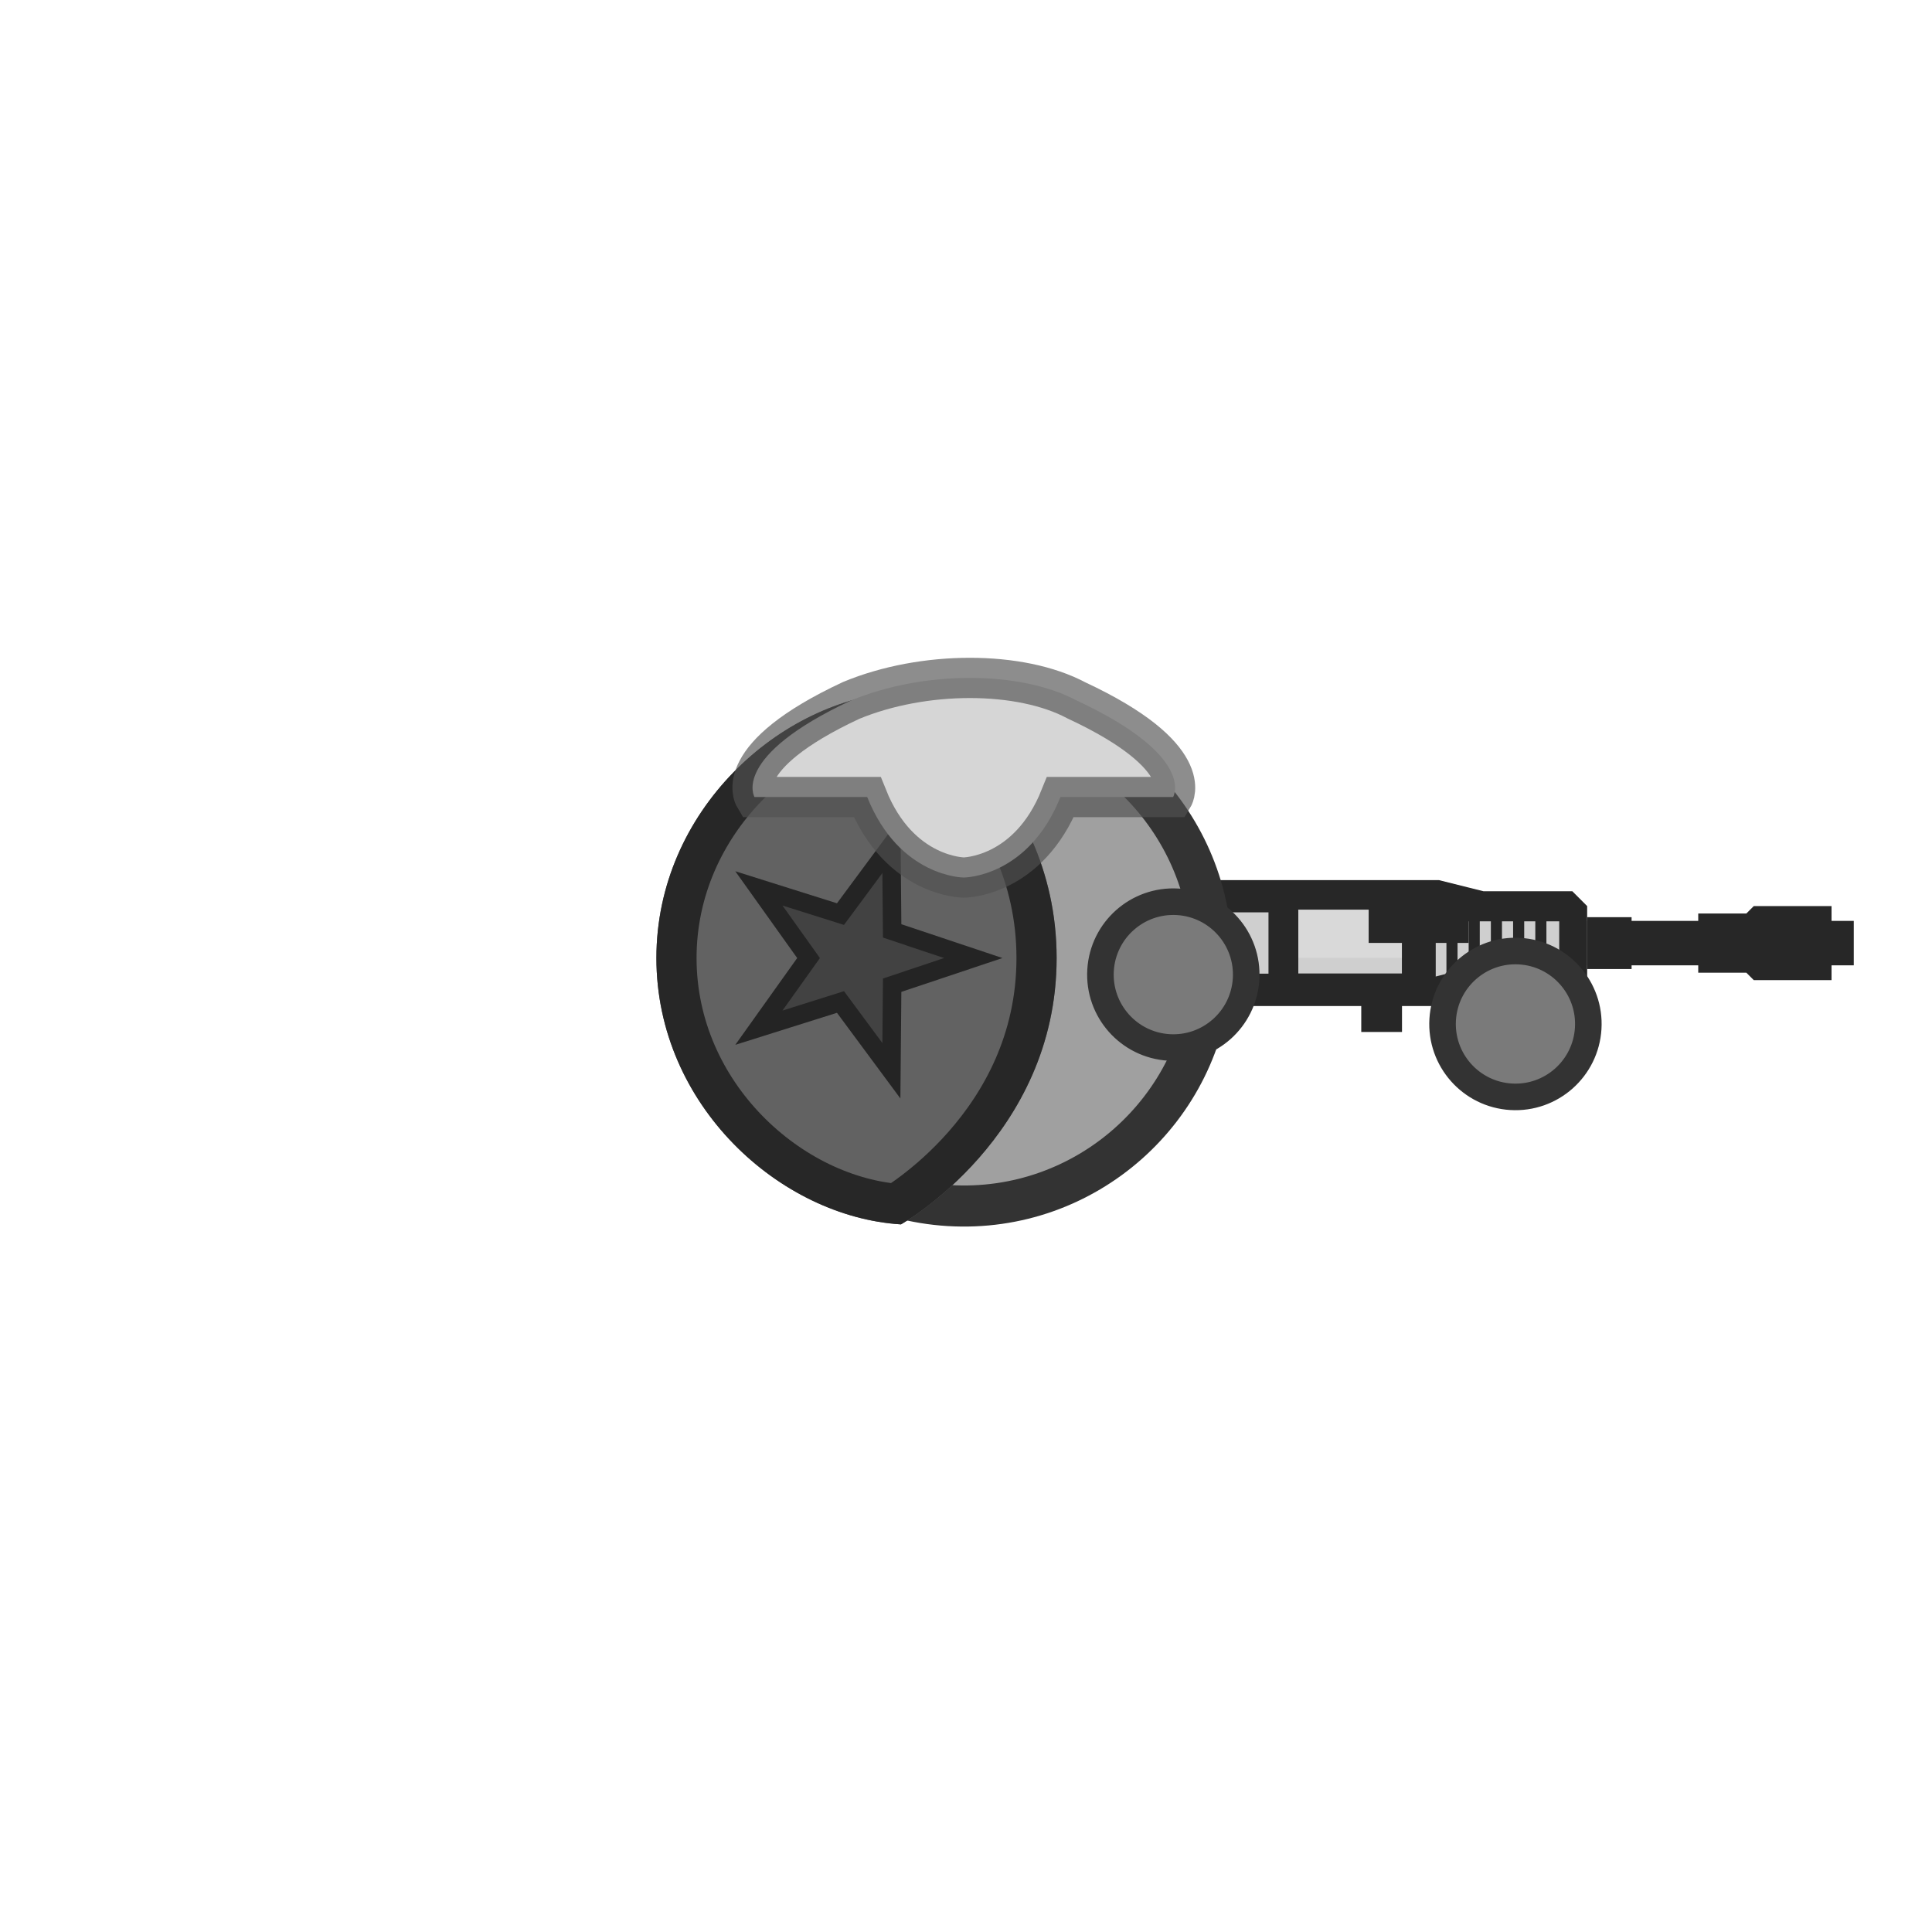
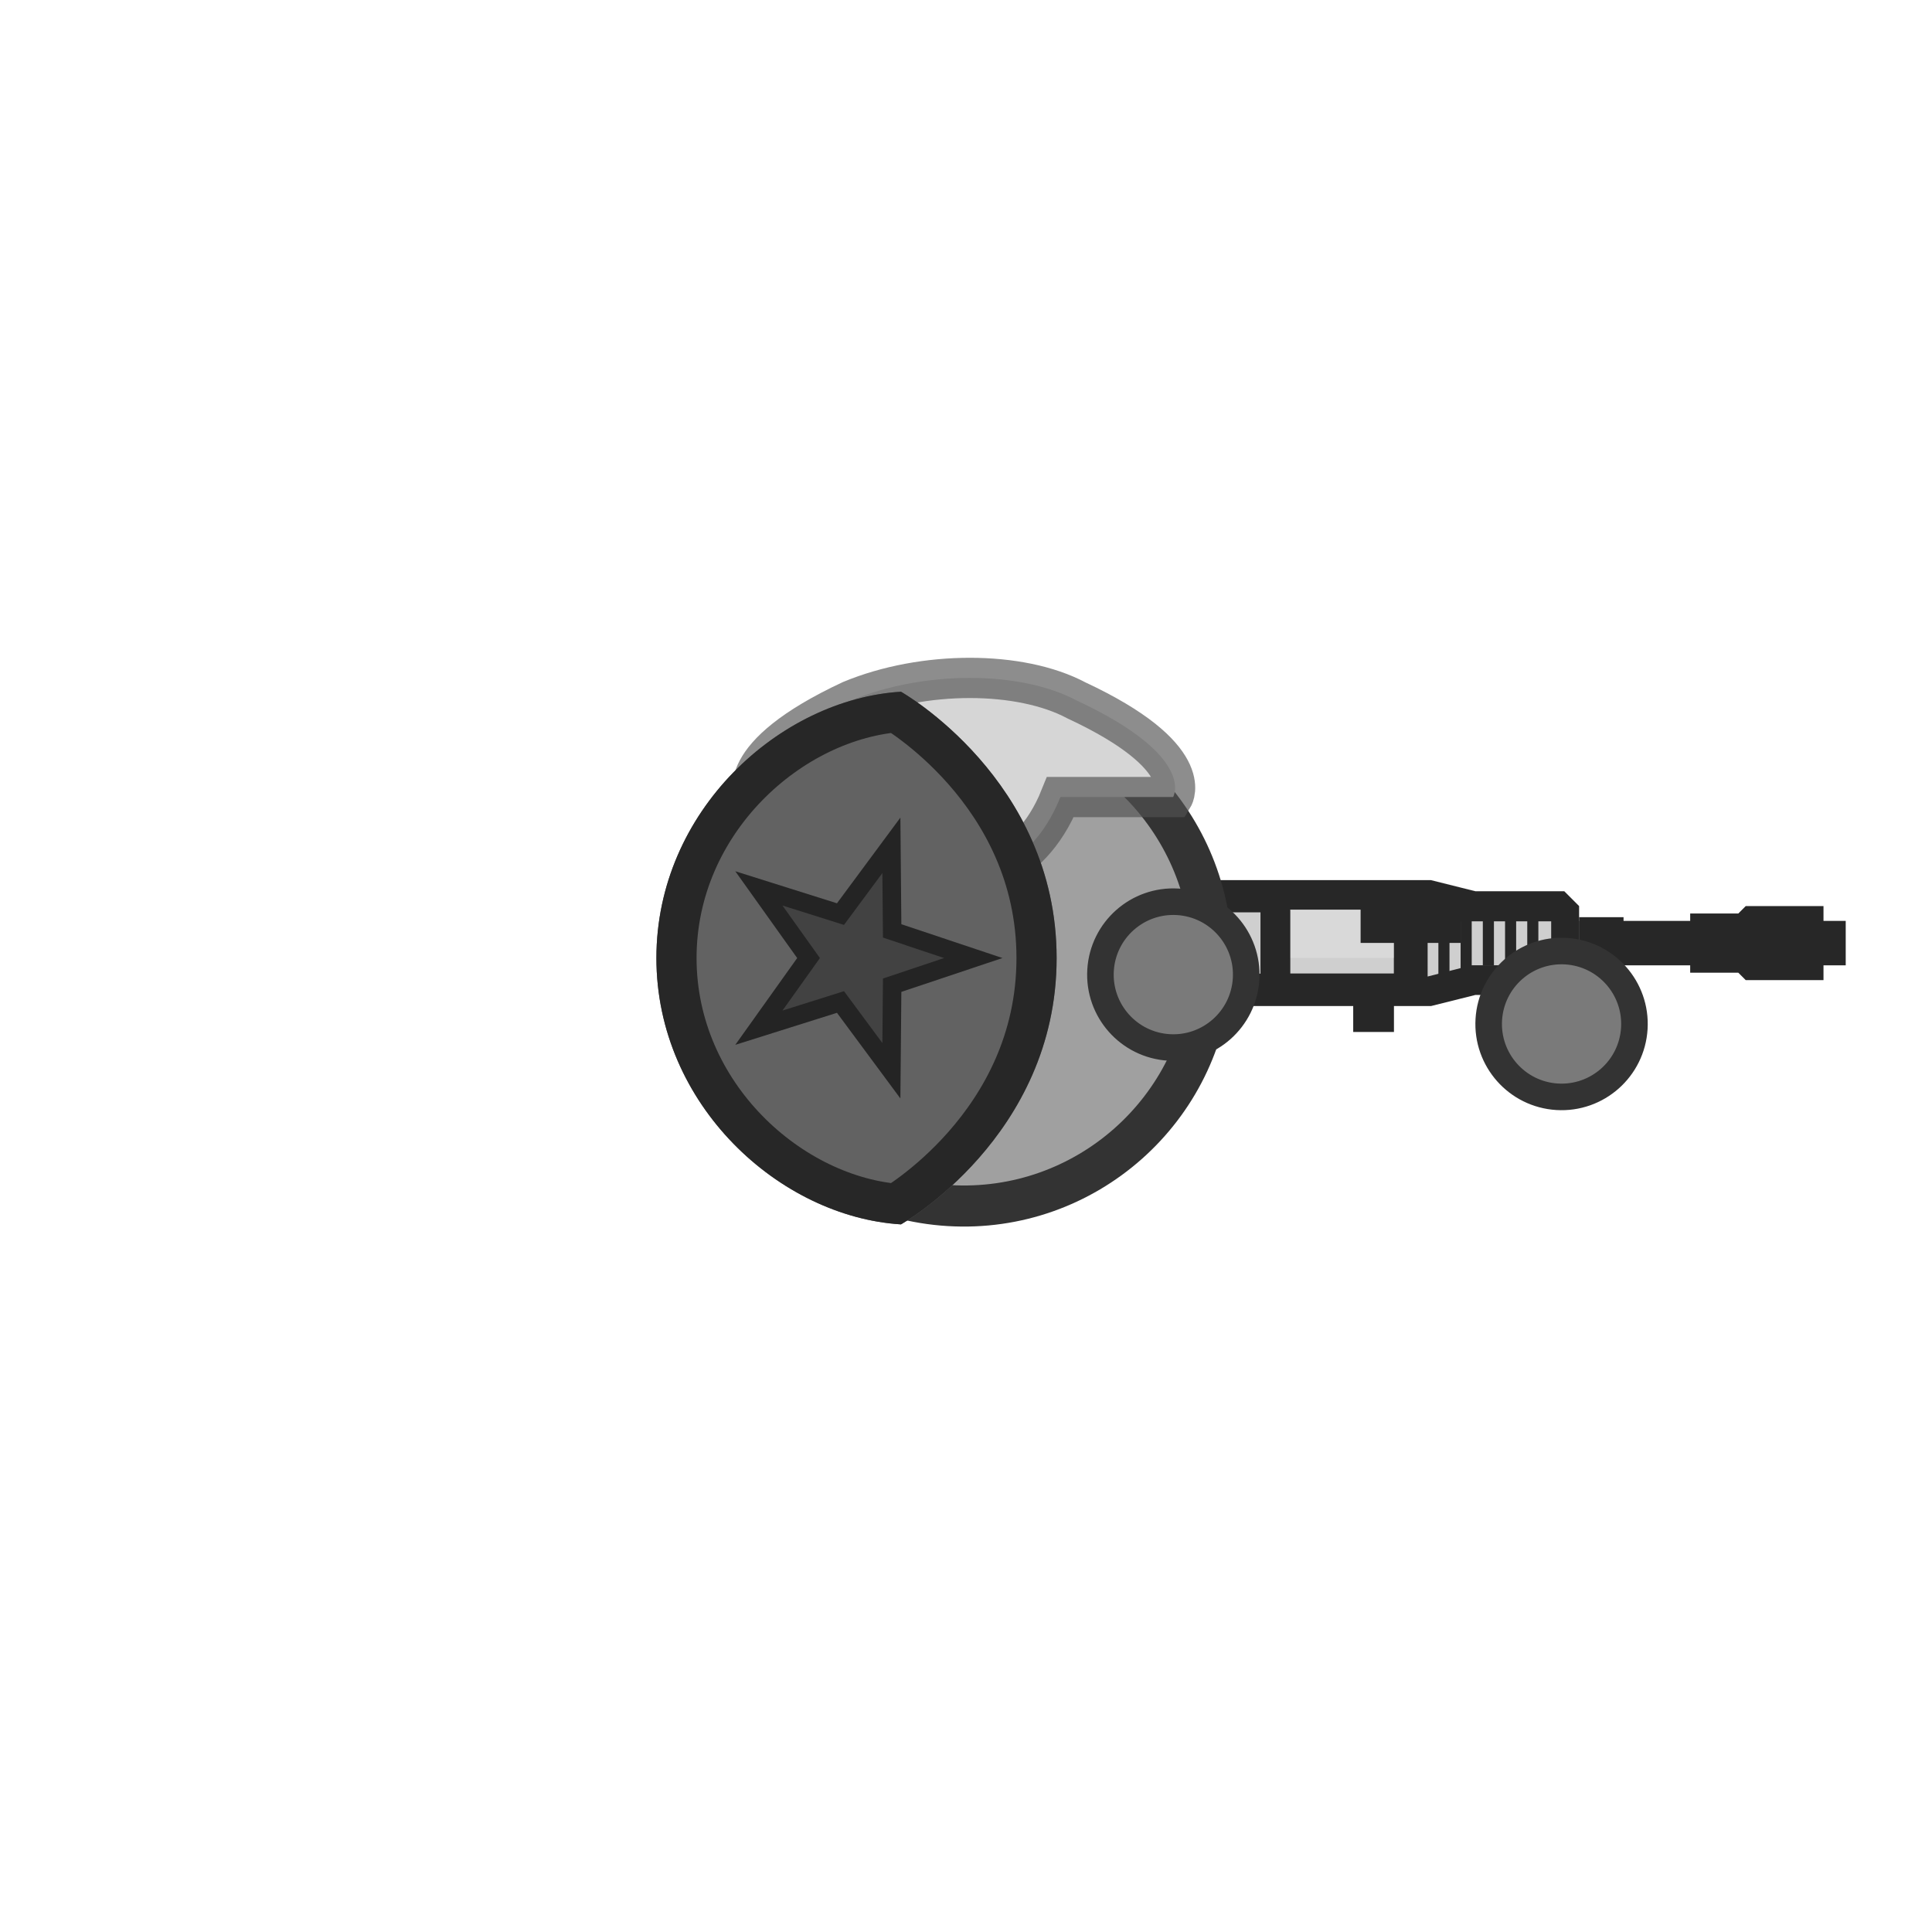
<svg xmlns="http://www.w3.org/2000/svg" width="480" height="480" viewBox="0 0 127 127" version="1.1" id="svg5">
  <defs id="defs1">
    <clipPath id="b">
      <path d="m 188,128 c 0,80 -69.756,119.362 -69.756,119.362 C 64,244 8.638,193.922 8.638,128 8.638,62.078 64,12 118.244,8.638 118.244,8.638 188,48 188,128 Z" fill="#252525" fill-opacity="0.601" stroke-width="12.537" id="path1" />
    </clipPath>
  </defs>
-   <g id="g1" transform="translate(-41.8044,-3.704107)">
+   <g id="g1" transform="translate(-42.33357,-3.704107)">
    <path style="fill:#272727;fill-opacity:1;stroke:none;stroke-width:1px;stroke-linecap:butt;stroke-linejoin:miter;stroke-opacity:1" d="m 146.136,63.265 v 4.868 l -0.974,0.974 h -5.842 l -2.921,0.73 h -16.552 l -1.947,-0.487 v -7.303 l 1.947,-0.487 h 16.552 l 2.921,0.73 h 5.842 z" id="path33" />
    <rect style="fill:#cfcfcf;fill-opacity:1;stroke:none;stroke-width:1.693;stroke-linecap:round" id="rect2" width="5.152" height="4.031" x="-125.198" y="63.677" transform="scale(-1,1)" />
    <path style="fill:#cfcfcf;fill-opacity:1;stroke:none;stroke-width:1.693;stroke-linecap:round" d="m 136.179,67.895 2.911,-0.743 h -2.911 z" id="path6" />
    <rect style="fill:#cfcfcf;fill-opacity:1;stroke:none;stroke-width:1.693;stroke-linecap:round" id="rect2-3" width="6.843" height="4.187" x="-133.969" y="63.508" transform="scale(-1,1)" />
    <rect style="fill:#cfcfcf;fill-opacity:1;stroke:none;stroke-width:1.693;stroke-linecap:round" id="rect2-3-6" width="8.121" height="2.888" x="-144.3" y="64.268" transform="scale(-1,1)" />
    <path style="fill:#272727;fill-opacity:1;stroke:none;stroke-width:0.265px;stroke-linecap:butt;stroke-linejoin:miter;stroke-opacity:1" d="m 163.662,64.239 v 2.921 h -17.526 v -2.921 z" id="path2" />
    <path style="fill:#272727;fill-opacity:1;stroke:none;stroke-width:0.265px;stroke-linecap:butt;stroke-linejoin:miter;stroke-opacity:1" d="m 146.136,63.995 h 2.921 v 3.408 h -2.921 z" id="path4-9" />
    <path style="fill:#272727;fill-opacity:1;stroke:none;stroke-width:0.265px;stroke-linecap:butt;stroke-linejoin:miter;stroke-opacity:1" d="m 153.438,63.752 h 3.164 l 0.487,-0.487 h 5.112 v 4.868 h -5.112 l -0.487,-0.487 h -3.164 z" id="path5-3" />
    <path style="fill:#d9d9d9;fill-opacity:1;stroke:none;stroke-width:0.265px;stroke-linecap:butt;stroke-linejoin:miter;stroke-opacity:1" d="m 133.965,63.508 v 3.164 h -6.816 v -3.164 z" id="path39" />
    <path style="fill:#272727;fill-opacity:1;stroke:none;stroke-width:0.265px;stroke-linecap:butt;stroke-linejoin:miter;stroke-opacity:1" d="m 143.458,64.239 v 2.921 H 142.728 v -2.921 z" id="path13" />
    <path style="fill:#272727;fill-opacity:1;stroke:none;stroke-width:0.265px;stroke-linecap:butt;stroke-linejoin:miter;stroke-opacity:1" d="m 141.998,64.239 v 2.921 h -0.73 v -2.921 z" id="path13-7" />
    <path style="fill:#272727;fill-opacity:1;stroke:none;stroke-width:0.265px;stroke-linecap:butt;stroke-linejoin:miter;stroke-opacity:1" d="m 140.537,64.239 v 2.921 h -0.73 v -2.921 z" id="path13-8" />
    <path style="fill:#272727;fill-opacity:1;stroke:none;stroke-width:0.265px;stroke-linecap:butt;stroke-linejoin:miter;stroke-opacity:1" d="m 139.077,63.752 v 3.895 h -0.73 v -3.895 z" id="path13-4" />
    <path style="fill:#272727;fill-opacity:1;stroke:none;stroke-width:0.265px;stroke-linecap:butt;stroke-linejoin:miter;stroke-opacity:1" d="m 137.616,63.508 v 4.382 h -0.73 v -4.382 z" id="path13-4-7" />
    <path style="fill:#272727;fill-opacity:1;stroke:none;stroke-width:0.265px;stroke-linecap:butt;stroke-linejoin:miter;stroke-opacity:1" d="m 117.899,62.048 -1.947,0.974 -9.737,0.73 -0.487,0.487 v 2.921 l 0.487,0.487 9.737,0.73 1.947,0.974 z" id="path23" />
    <path style="fill:#272727;fill-opacity:1;stroke:none;stroke-width:1px;stroke-linecap:butt;stroke-linejoin:miter;stroke-opacity:1" d="m 133.965,68.377 v 3.164 h -2.678 v -3.164 z" id="path31" />
    <path style="fill:#272727;fill-opacity:1;stroke:none;stroke-width:0.265px;stroke-linecap:butt;stroke-linejoin:miter;stroke-opacity:1" d="m 138.346,63.484 v 2.203 h -2.191 v 2.203 h -2.191 v -2.203 h -2.191 v -2.203 z" id="path34" />
    <circle style="fill:#cfcfcf;fill-opacity:1;fill-rule:evenodd;stroke:#272727;stroke-width:2.117;stroke-dasharray:none;stroke-opacity:1" id="path36" cx="67.89" cy="-122.524" r="0.77" clip-path="none" transform="rotate(90)" />
    <circle style="fill:#cfcfcf;fill-opacity:1;fill-rule:evenodd;stroke-width:1" id="circle38" cx="67.89" cy="-122.524" r="1.121" transform="rotate(90)" />
    <path style="fill:#272727;fill-opacity:1;stroke:none;stroke-width:0.265px;stroke-linecap:butt;stroke-linejoin:miter;stroke-opacity:1" d="m 125.202,67.89 v -4.382 h 1.947 v 4.382 z" id="path38" />
    <circle style="fill:#272727;fill-opacity:1;fill-rule:evenodd;stroke-width:0.265" id="path40" cx="67.89" cy="-122.524" r="0.73" transform="rotate(90)" />
    <rect style="fill:#272727;fill-opacity:1;stroke:none;stroke-width:2.117;stroke-linejoin:round;stroke-miterlimit:10;stroke-dasharray:none;stroke-opacity:1" id="rect41" width="0.974" height="0.487" x="66.673" y="-122.768" transform="rotate(90)" />
    <rect style="fill:#272727;fill-opacity:1;stroke:none;stroke-width:2.117;stroke-linejoin:round;stroke-miterlimit:10;stroke-dasharray:none;stroke-opacity:1" id="rect41-2" width="0.974" height="0.487" x="-101.995" y="-97.532" transform="rotate(165)" />
    <rect style="fill:#272727;fill-opacity:1;stroke:none;stroke-width:2.117;stroke-linejoin:round;stroke-miterlimit:10;stroke-dasharray:none;stroke-opacity:1" id="rect41-2-9" width="0.974" height="0.487" x="-121.274" y="71.921" transform="rotate(-120)" />
    <rect style="fill:#272727;fill-opacity:1;stroke:none;stroke-width:2.117;stroke-linejoin:round;stroke-miterlimit:10;stroke-dasharray:none;stroke-opacity:1" id="rect41-2-2" width="0.974" height="0.487" x="1.251" y="139.811" transform="rotate(-60)" />
    <rect style="fill:#272727;fill-opacity:1;stroke:none;stroke-width:2.117;stroke-linejoin:round;stroke-miterlimit:10;stroke-dasharray:none;stroke-opacity:1" id="rect41-2-0" width="0.974" height="0.487" x="134.704" y="33.622" transform="rotate(15)" />
  </g>
-   <ellipse stroke-miterlimit="10" ry="4.792" rx="4.795" transform="matrix(0.06031685,-0.9981793,0.9981751,0.06038654,0,0)" cy="103.496" cx="-61.172" fill="#7a7a7a" stroke="#333333" stroke-width="1.746" id="ellipse3" />
+   <ellipse stroke-miterlimit="10" ry="4.792" rx="4.795" transform="matrix(0.06031685,-0.9981793,0.9981751,0.06038654,0,0)" cy="106.522" cx="-60.989" fill="#7a7a7a" stroke="#333333" stroke-width="1.746" id="ellipse3" />
  <ellipse cx="-59.034" cy="67.039" transform="matrix(0.06031685,-0.9981793,0.998174,0.06040396,0,0)" stroke-miterlimit="10" rx="16.302" ry="16.29" fill="#a0a0a0" stroke="#333333" stroke-width="2.7" id="ellipse1" />
  <ellipse cx="-59.292" cy="80.852" transform="matrix(0.06031685,-0.9981793,0.9981751,0.06038654,0,0)" rx="4.795" ry="4.792" stroke-miterlimit="10" fill="#7a7a7a" stroke="#333333" stroke-width="1.746" id="ellipse2" />
+   <path d="m 55.948,46.043 c -7.937,3.704 -6.35,6.35 -6.35,6.35 h 7.408 c 2.117,5.292 6.35,5.292 6.35,5.292 0,0 4.234,0 6.35,-5.292 h 7.409 c 0,0 1.587,-2.646 -6.35,-6.35 -3.704,-1.974 -10.054,-1.974 -14.817,0 z" fill="#d6d6d6" stroke="#515151" stroke-width="2.646" stroke-opacity="0.655" id="path5" />
  <path transform="matrix(0.14668,0,0,0.14668,41.88136,44.20159)" d="m 188,128 c 0,80 -69.756,119.362 -69.756,119.362 C 64,244 8.638,193.922 8.638,128 8.638,62.078 64,12 118.244,8.638 118.244,8.638 188,48 188,128 Z" clip-path="url(#b)" fill="#626262" stroke="#272727" stroke-width="36" id="path3" />
  <path d="m 63.979,62.976 -5.333,1.786 -0.051,5.624 -3.346,-4.52 -5.364,1.69 3.265,-4.579 -3.265,-4.579 5.364,1.69 3.346,-4.52 0.051,5.624 z" fill="#424242" stroke="#242424" stroke-width="1.217" id="path4" />
-   <path d="m 55.948,46.043 c -7.937,3.704 -6.35,6.35 -6.35,6.35 h 7.408 c 2.117,5.292 6.35,5.292 6.35,5.292 0,0 4.234,0 6.35,-5.292 h 7.409 c 0,0 1.587,-2.646 -6.35,-6.35 -3.704,-1.974 -10.054,-1.974 -14.817,0 z" fill="#d6d6d6" stroke="#515151" stroke-width="2.646" stroke-opacity="0.655" id="path5" />
</svg>
